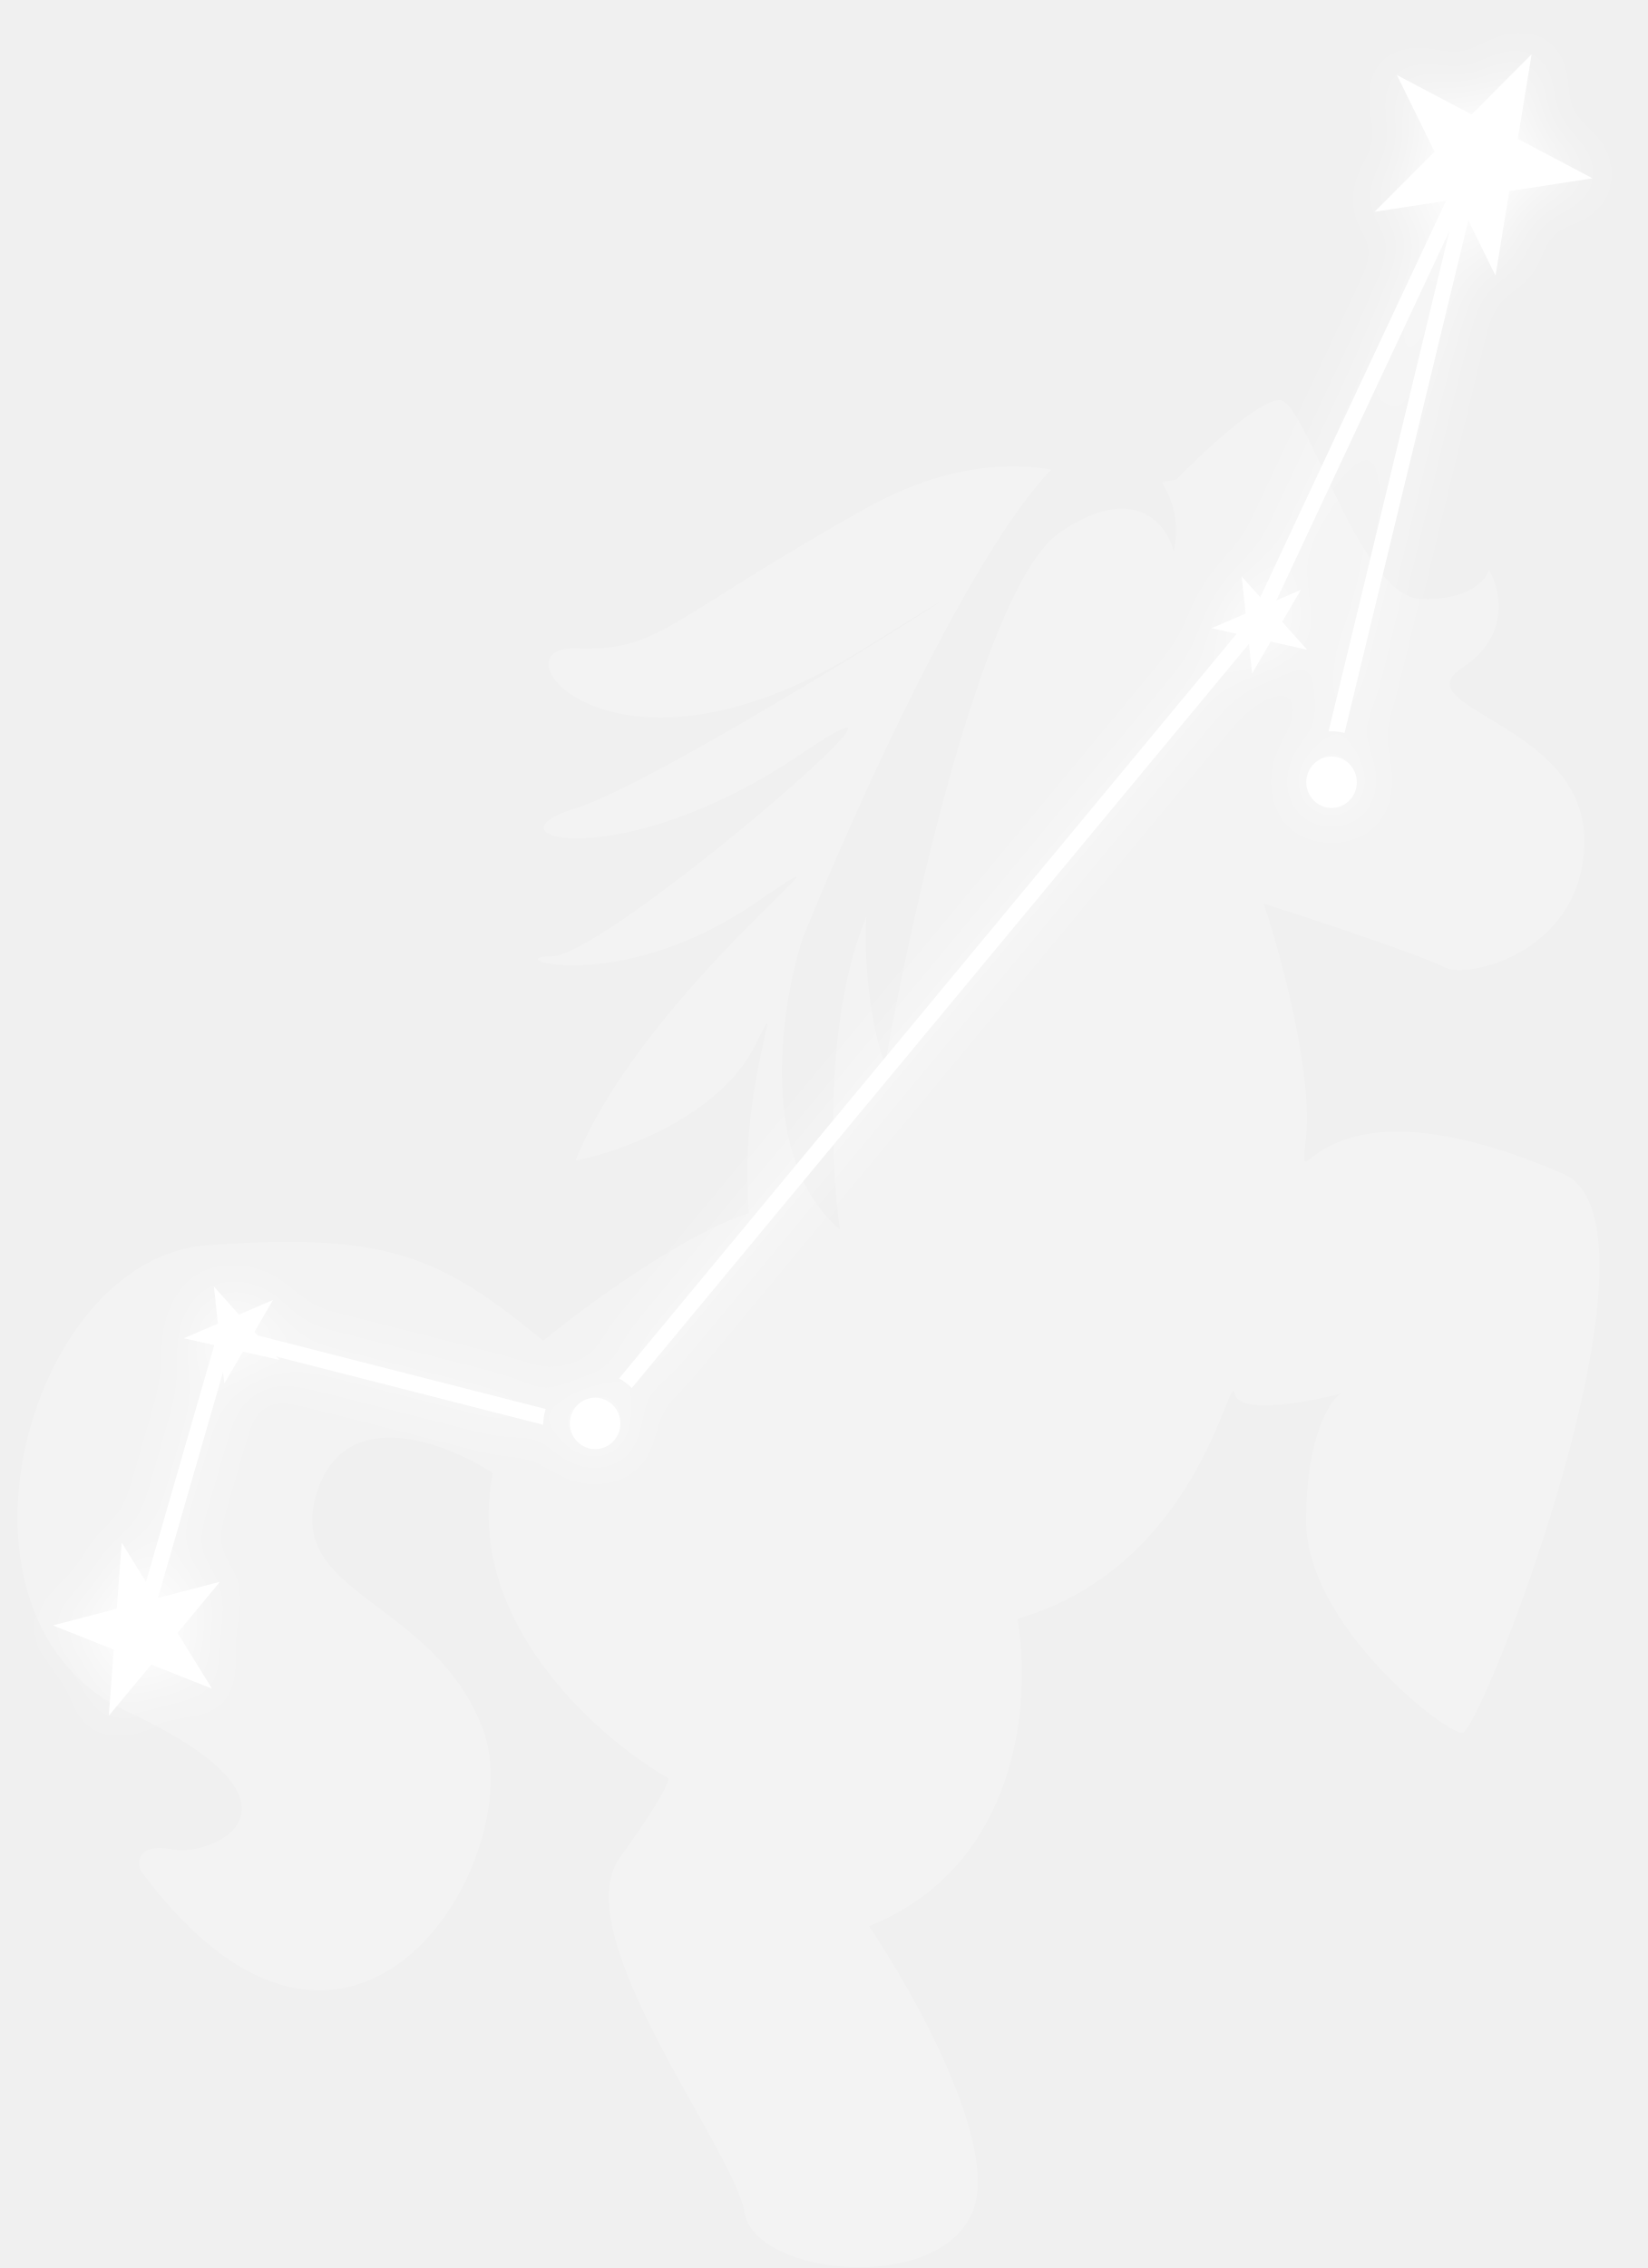
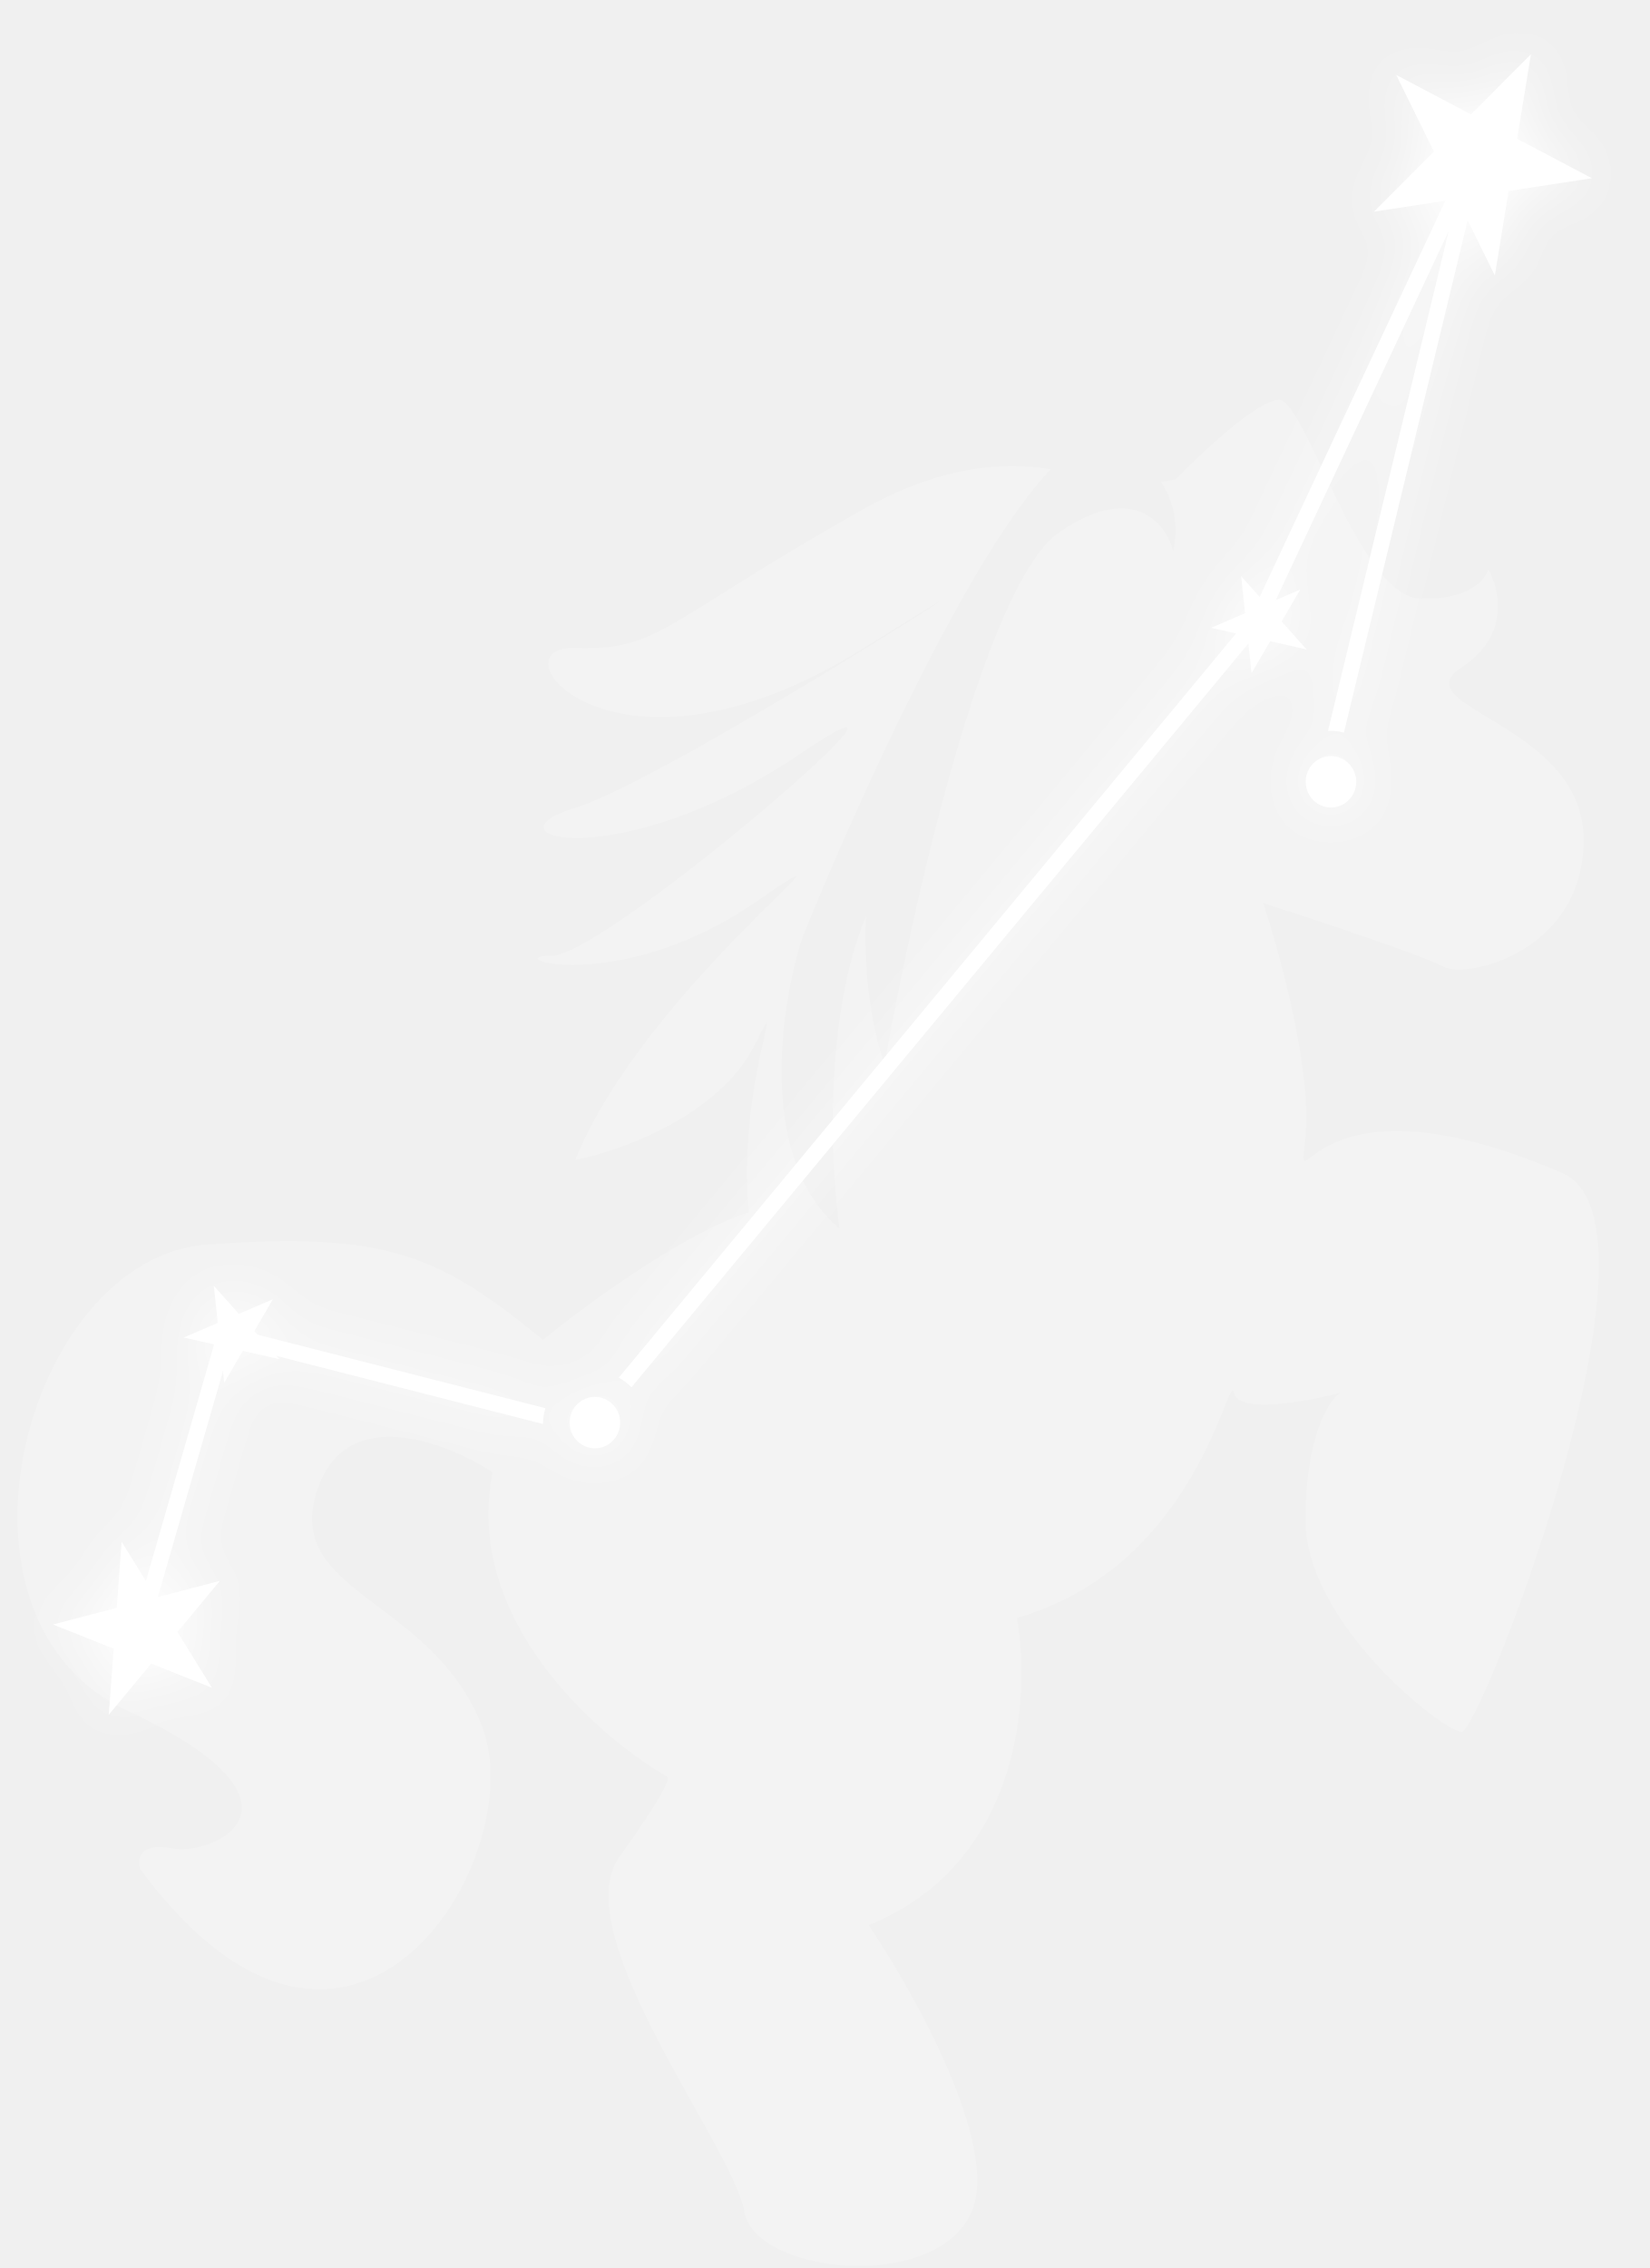
- <svg xmlns="http://www.w3.org/2000/svg" width="311" height="428" viewBox="0 0 311 428" fill="none">
-   <path opacity="0.2" d="M241.532 75.5C246.532 75.5 256.532 112.5 268.032 113C277.232 113.4 280.532 109.5 281.032 107.5C283.198 111.167 285.232 120 276.032 126C264.532 133.5 298.532 136.5 299.032 158C299.532 179.5 277.032 185 272.532 182.5C268.932 180.5 248.365 173.667 238.532 170.5C241.698 180 247.732 202.1 246.532 214.5C245.032 230 245.984 200.32 295.032 221.5C317.032 231 279.532 326.999 276.032 327C272.532 327 246.532 306.5 246.532 287C246.532 271.4 250.865 264.5 253.032 263C246.698 264.667 233.832 267 233.032 263C232.032 258 226.532 295.5 192.032 305.5C194.698 320 192.832 351.9 164.032 363.5C172.698 376.333 188.732 405.1 183.532 417.5C177.032 433 142.532 429.5 140.532 417.5C138.532 405.5 106.532 365 117.032 350.5C125.431 338.9 126.531 335.667 126.032 335.5C112.698 327.833 87.432 305.6 93.032 278C84.365 272.333 65.632 265 60.032 281C53.032 301 81.532 301.5 91.032 326C100.532 350.5 66.532 407 26.532 353C25.865 351.167 26.132 347.8 32.532 349C40.532 350.5 61.532 340.5 24.032 323C-13.468 305.5 5.032 237.5 39.032 235C73.032 232.5 83.032 237 102.532 253C110.829 246.211 129.096 232.867 141.385 228.914C139.149 204.775 149.12 184.043 142.553 197.237C135.879 210.648 117.154 217.354 108.625 219.03C121.974 186.062 168.694 152.535 142.553 170.416C116.413 188.297 93.609 180.474 104.175 180.474C114.743 180.474 184.823 119.567 150.896 142.477C116.968 165.387 90.271 158.123 108.625 152.535C126.98 146.947 210.407 92.745 163.131 122.36C115.855 151.976 92.496 121.802 108.625 122.36C124.755 122.919 125.311 117.331 163.131 96.098C176.933 88.349 188.868 86.973 198.418 88.616C183.346 104.284 162.141 150.741 151.532 177C147.365 189.833 142.932 218.8 158.532 232C156.865 220.333 155.532 192.2 163.532 173C163.198 178 163.432 190.6 167.032 201C172.198 171.5 186.032 110.1 200.032 100.5C214.031 90.9 220.198 98.833 221.532 104C222.34 100.969 222.387 95.697 219.271 91.034C220.178 90.837 221.098 90.659 222.032 90.5C226.865 85.5 237.532 75.5 241.532 75.5Z" fill="white" />
+ <svg xmlns="http://www.w3.org/2000/svg" width="235" height="323" viewBox="0 0 235 323" fill="none">
+   <path opacity="0.2" d="M182.175 56.946C185.946 56.946 193.489 84.853 202.162 85.23C209.101 85.532 211.591 82.59 211.968 81.082C213.602 83.847 215.136 90.51 208.197 95.036C199.523 100.692 225.167 102.955 225.544 119.171C225.921 135.388 208.951 139.536 205.557 137.65C202.842 136.141 187.329 130.988 179.912 128.599C182.301 135.764 186.852 152.434 185.947 161.787C184.815 173.477 185.534 151.091 222.528 167.066C239.12 174.232 210.837 246.638 208.197 246.639C205.557 246.639 185.947 231.177 185.947 216.469C185.947 204.703 189.215 199.499 190.849 198.368C186.072 199.625 176.368 201.384 175.764 198.368C175.01 194.596 170.861 222.881 144.84 230.423C146.851 241.36 145.443 265.42 123.721 274.169C130.258 283.849 142.351 305.546 138.429 314.899C133.526 326.59 107.504 323.95 105.995 314.899C104.487 305.848 80.351 275.3 88.271 264.364C94.606 255.615 95.436 253.176 95.059 253.05C85.002 247.268 65.945 230.498 70.169 209.681C63.632 205.407 49.502 199.876 45.279 211.944C39.999 227.029 61.495 227.406 68.66 245.885C75.826 264.364 50.182 306.979 20.012 266.25C19.509 264.867 19.71 262.328 24.537 263.233C30.572 264.364 46.409 256.822 18.126 243.623C-10.158 230.423 3.795 179.134 29.44 177.249C55.084 175.363 62.627 178.757 77.334 190.825C83.593 185.704 97.371 175.639 106.64 172.658C104.953 154.451 112.473 138.814 107.52 148.766C102.486 158.881 88.362 163.938 81.93 165.203C91.998 140.336 127.236 115.049 107.52 128.536C87.803 142.022 70.604 136.123 78.575 136.123C86.546 136.122 139.402 90.183 113.813 107.462C88.223 124.742 68.087 119.264 81.93 115.049C95.774 110.835 158.7 69.953 123.042 92.29C87.385 114.628 69.765 91.87 81.93 92.29C94.096 92.712 94.516 88.498 123.042 72.482C133.453 66.637 142.454 65.599 149.657 66.838C138.289 78.655 122.295 113.696 114.292 133.502C111.15 143.182 107.807 165.03 119.573 174.986C118.315 166.186 117.309 144.966 123.343 130.485C123.092 134.256 123.268 143.76 125.984 151.604C129.881 129.354 140.314 83.044 150.873 75.802C161.433 68.561 166.084 74.545 167.09 78.442C167.7 76.156 167.735 72.18 165.385 68.663C166.069 68.514 166.763 68.379 167.467 68.259C171.113 64.488 179.158 56.946 182.175 56.946Z" fill="white" />
  <g filter="url(#filter0_f_8_374)">
-     <ellipse cx="251.338" cy="147.615" rx="4.771" ry="4.854" fill="white" />
-     <path d="M42.903 250.547L103 265.899C102.704 266.839 102.54 267.838 102.533 268.876L43.57 253.812L27.973 307.915L25.09 307.085L41.09 251.585L41.493 250.187L42.903 250.547ZM279.99 29.852L253.79 138.325C252.997 138.114 252.165 138 251.307 138C251.13 138 250.954 138.004 250.779 138.014L273.584 43.593L238.89 117.637L238.809 117.811L238.686 117.958L119.247 261.943C118.546 261.224 117.737 260.613 116.847 260.138L236.253 116.189L277.173 28.863L279.99 29.852Z" fill="white" />
-     <ellipse cx="112.338" cy="268.615" rx="4.771" ry="4.854" fill="white" />
-     <path d="M234.379 108.797L239.103 114.082L245.531 111.323L242.022 117.347L246.746 122.632L239.854 121.071L236.345 127.096L235.594 120.106L228.702 118.545L235.13 115.787L234.379 108.797Z" fill="white" />
-     <path d="M40.38 242.797L45.103 248.082L51.531 245.323L48.022 251.347L52.746 256.632L45.854 255.071L42.345 261.096L41.594 254.106L34.702 252.545L41.13 249.787L40.38 242.797Z" fill="white" />
-     <path d="M41.525 298.497L33.51 308.153L40.026 318.685L28.557 314.121L20.543 323.777L21.469 311.299L10 306.735L22.041 303.588L22.968 291.111L29.483 301.643L41.525 298.497Z" fill="white" />
-     <path d="M289.101 10.251L286.499 26.205L300.607 33.652L284.89 36.064L282.288 52.018L275.177 37.555L259.461 39.967L270.782 28.616L263.671 14.154L277.779 21.602L289.101 10.251Z" fill="white" />
+     <ellipse cx="189.572" cy="111.338" rx="3.598" ry="3.661" fill="white" />
+     <path d="M32.359 188.975L77.687 200.554C77.463 201.263 77.341 202.017 77.335 202.8L32.862 191.438L21.098 232.245L20.011 231.931L18.924 231.619L30.992 189.757L31.296 188.703L32.359 188.975ZM211.181 22.516L191.42 104.331C190.822 104.171 190.194 104.086 189.547 104.086C189.414 104.086 189.281 104.09 189.149 104.097L206.35 32.879L180.182 88.727L180.121 88.858L180.029 88.969L89.942 197.571C89.413 197.028 88.803 196.567 88.131 196.208L178.195 87.635L209.057 21.77L211.181 22.516Z" fill="white" />
+     <ellipse cx="84.731" cy="202.602" rx="3.598" ry="3.661" fill="white" />
+     <path d="M176.78 82.06L180.343 86.046L185.192 83.965L182.545 88.509L186.108 92.495L180.909 91.318L178.263 95.862L177.697 90.59L172.498 89.413L177.347 87.332L176.78 82.06Z" fill="white" />
+     <path d="M30.456 183.129L34.019 187.115L38.867 185.034L36.221 189.578L39.784 193.564L34.585 192.387L31.939 196.931L31.372 191.659L26.174 190.482L31.022 188.401L30.456 183.129Z" fill="white" />
+     <path d="M31.32 225.141L25.275 232.424L30.189 240.368L21.539 236.925L15.494 244.208L16.193 234.797L7.543 231.354L16.625 228.981L17.323 219.57L22.238 227.514L31.32 225.141Z" fill="white" />
+     <path d="M218.054 7.732L216.091 19.765L226.732 25.382L214.878 27.201L212.916 39.234L207.552 28.326L195.698 30.145L204.237 21.584L198.873 10.675L209.515 16.293L218.054 7.732Z" fill="white" />
  </g>
-   <ellipse cx="251.338" cy="147.615" rx="4.771" ry="4.854" fill="white" />
-   <path d="M42.903 250.547L103 265.899C102.704 266.839 102.54 267.838 102.533 268.876L43.57 253.812L27.973 307.915L25.09 307.085L41.09 251.585L41.493 250.187L42.903 250.547ZM279.99 29.852L253.79 138.325C252.997 138.114 252.165 138 251.307 138C251.13 138 250.954 138.004 250.779 138.014L273.584 43.593L238.89 117.637L238.809 117.811L238.686 117.958L119.247 261.943C118.546 261.224 117.737 260.613 116.847 260.138L236.253 116.189L277.173 28.863L279.99 29.852Z" fill="white" />
-   <ellipse cx="112.338" cy="268.615" rx="4.771" ry="4.854" fill="white" />
-   <path d="M234.379 108.797L239.103 114.082L245.531 111.323L242.022 117.347L246.746 122.632L239.854 121.071L236.345 127.096L235.594 120.106L228.702 118.545L235.13 115.787L234.379 108.797Z" fill="white" />
-   <path d="M40.38 242.797L45.103 248.082L51.531 245.323L48.022 251.347L52.746 256.632L45.854 255.071L42.345 261.096L41.594 254.106L34.702 252.545L41.13 249.787L40.38 242.797Z" fill="white" />
-   <path d="M41.525 298.497L33.51 308.153L40.026 318.685L28.557 314.121L20.543 323.777L21.469 311.299L10 306.735L22.041 303.588L22.968 291.111L29.483 301.643L41.525 298.497Z" fill="white" />
-   <path d="M289.101 10.251L286.499 26.205L300.607 33.652L284.89 36.064L282.288 52.018L275.177 37.555L259.461 39.967L270.782 28.616L263.671 14.154L277.779 21.602L289.101 10.251Z" fill="white" />
+   <ellipse cx="189.572" cy="111.338" rx="3.598" ry="3.661" fill="white" />
+   <path d="M32.359 188.975L77.687 200.554C77.463 201.263 77.341 202.017 77.335 202.8L32.862 191.438L21.098 232.245L20.011 231.931L18.924 231.619L30.992 189.757L31.296 188.703L32.359 188.975ZM211.181 22.516L191.42 104.331C190.822 104.171 190.194 104.086 189.547 104.086C189.414 104.086 189.281 104.09 189.149 104.097L206.35 32.879L180.182 88.727L180.121 88.858L180.029 88.969L89.942 197.571C89.413 197.028 88.803 196.567 88.131 196.208L178.195 87.635L209.057 21.77L211.181 22.516Z" fill="white" />
+   <ellipse cx="84.731" cy="202.602" rx="3.598" ry="3.661" fill="white" />
+   <path d="M176.78 82.06L180.343 86.046L185.192 83.965L182.545 88.509L186.108 92.495L180.909 91.318L178.263 95.862L177.697 90.59L172.498 89.413L177.347 87.332L176.78 82.06Z" fill="white" />
+   <path d="M30.456 183.129L34.019 187.115L38.867 185.034L36.221 189.578L39.784 193.564L34.585 192.387L31.939 196.931L31.372 191.659L26.174 190.482L31.022 188.401L30.456 183.129Z" fill="white" />
+   <path d="M31.32 225.141L25.275 232.424L30.189 240.368L21.539 236.925L15.494 244.208L16.193 234.797L7.543 231.354L16.625 228.981L17.323 219.57L22.238 227.514L31.32 225.141Z" fill="white" />
+   <path d="M218.054 7.732L216.091 19.765L226.732 25.382L214.878 27.201L212.916 39.234L207.552 28.326L195.698 30.145L204.237 21.584L198.873 10.675L209.515 16.293L218.054 7.732Z" fill="white" />
  <defs>
-     <filter id="filter0_f_8_374" x="0" y="0.251" width="310.607" height="333.526" filterUnits="userSpaceOnUse" color-interpolation-filters="sRGB">
+     <filter id="filter0_f_8_374" x="-3.8147e-06" y="0.189" width="234.275" height="251.561" filterUnits="userSpaceOnUse" color-interpolation-filters="sRGB">
      <feFlood flood-opacity="0" result="BackgroundImageFix" />
      <feBlend mode="normal" in="SourceGraphic" in2="BackgroundImageFix" result="shape" />
-       <feGaussianBlur stdDeviation="5" result="effect1_foregroundBlur_8_374" />
+       <feGaussianBlur stdDeviation="3.771" result="effect1_foregroundBlur_8_374" />
    </filter>
  </defs>
</svg>
